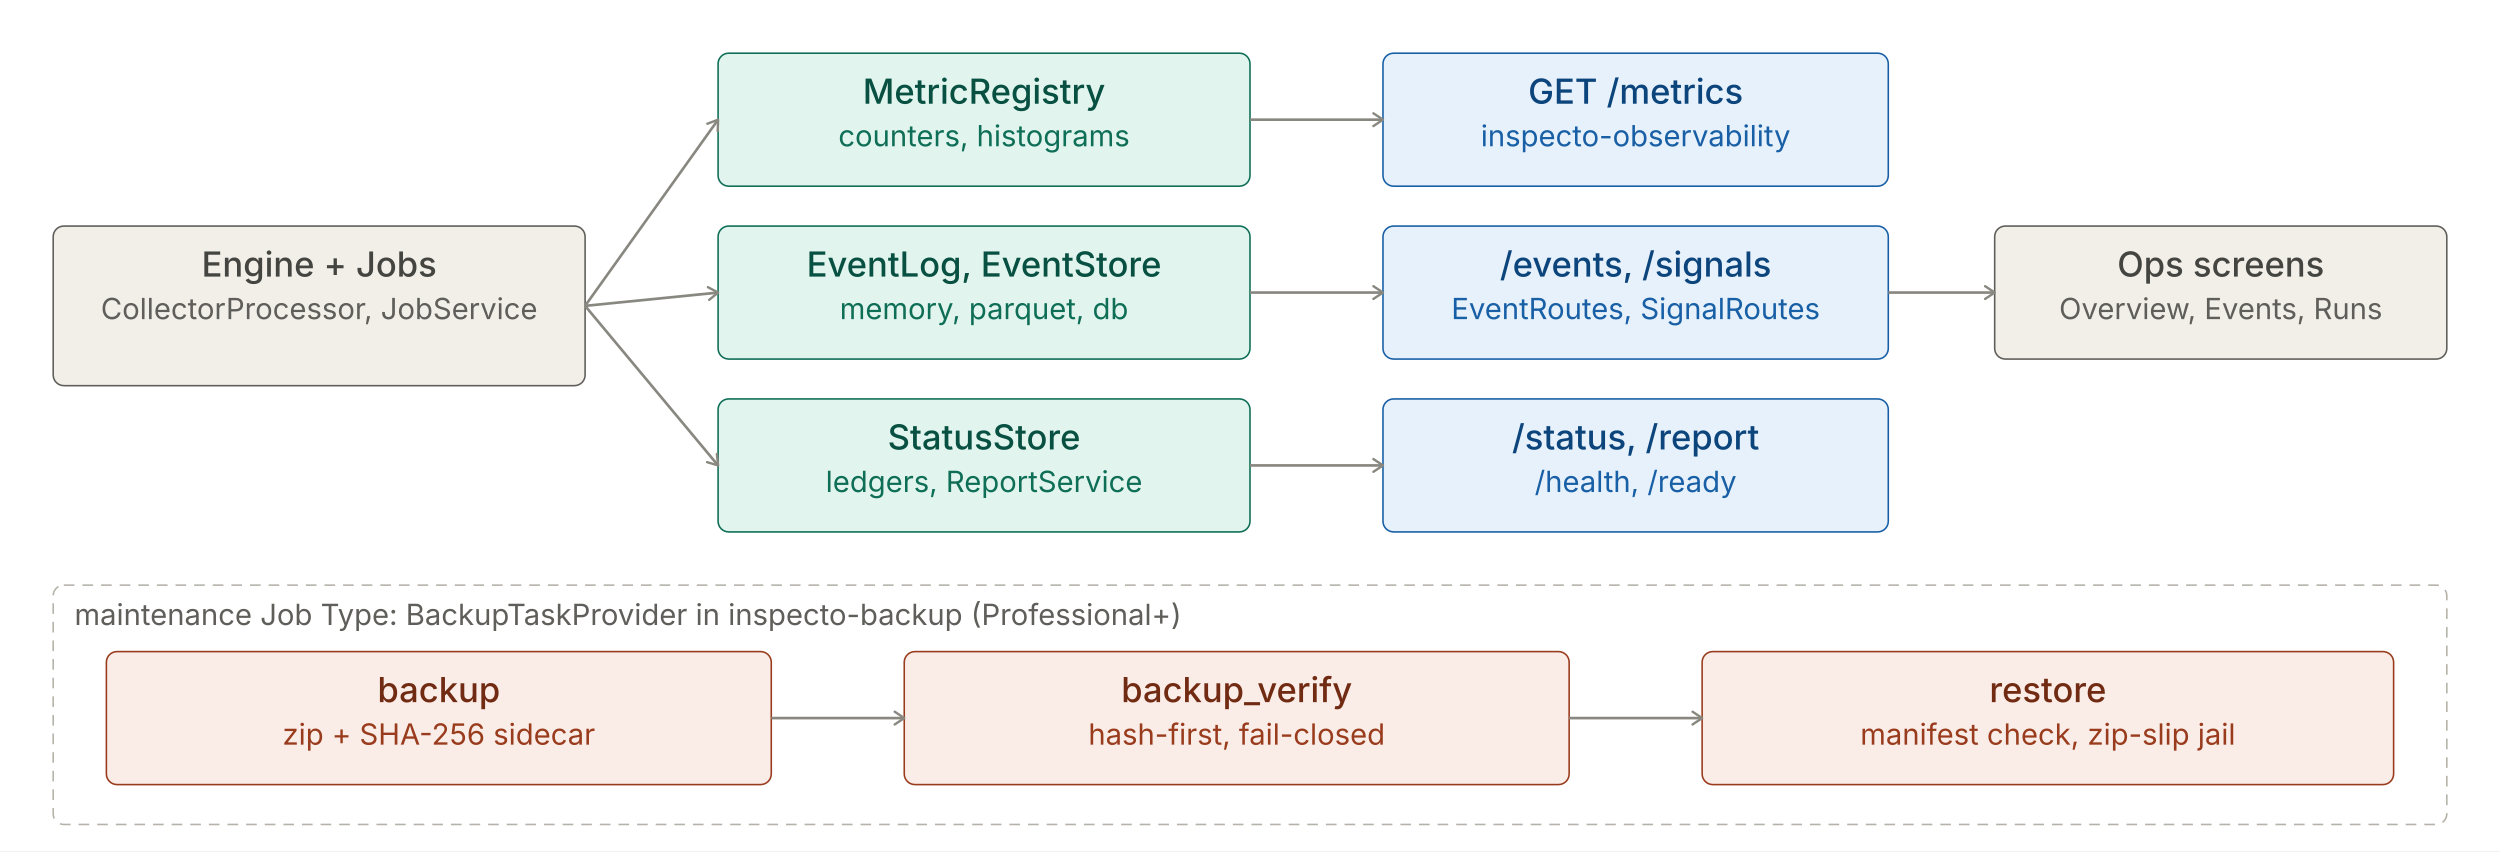
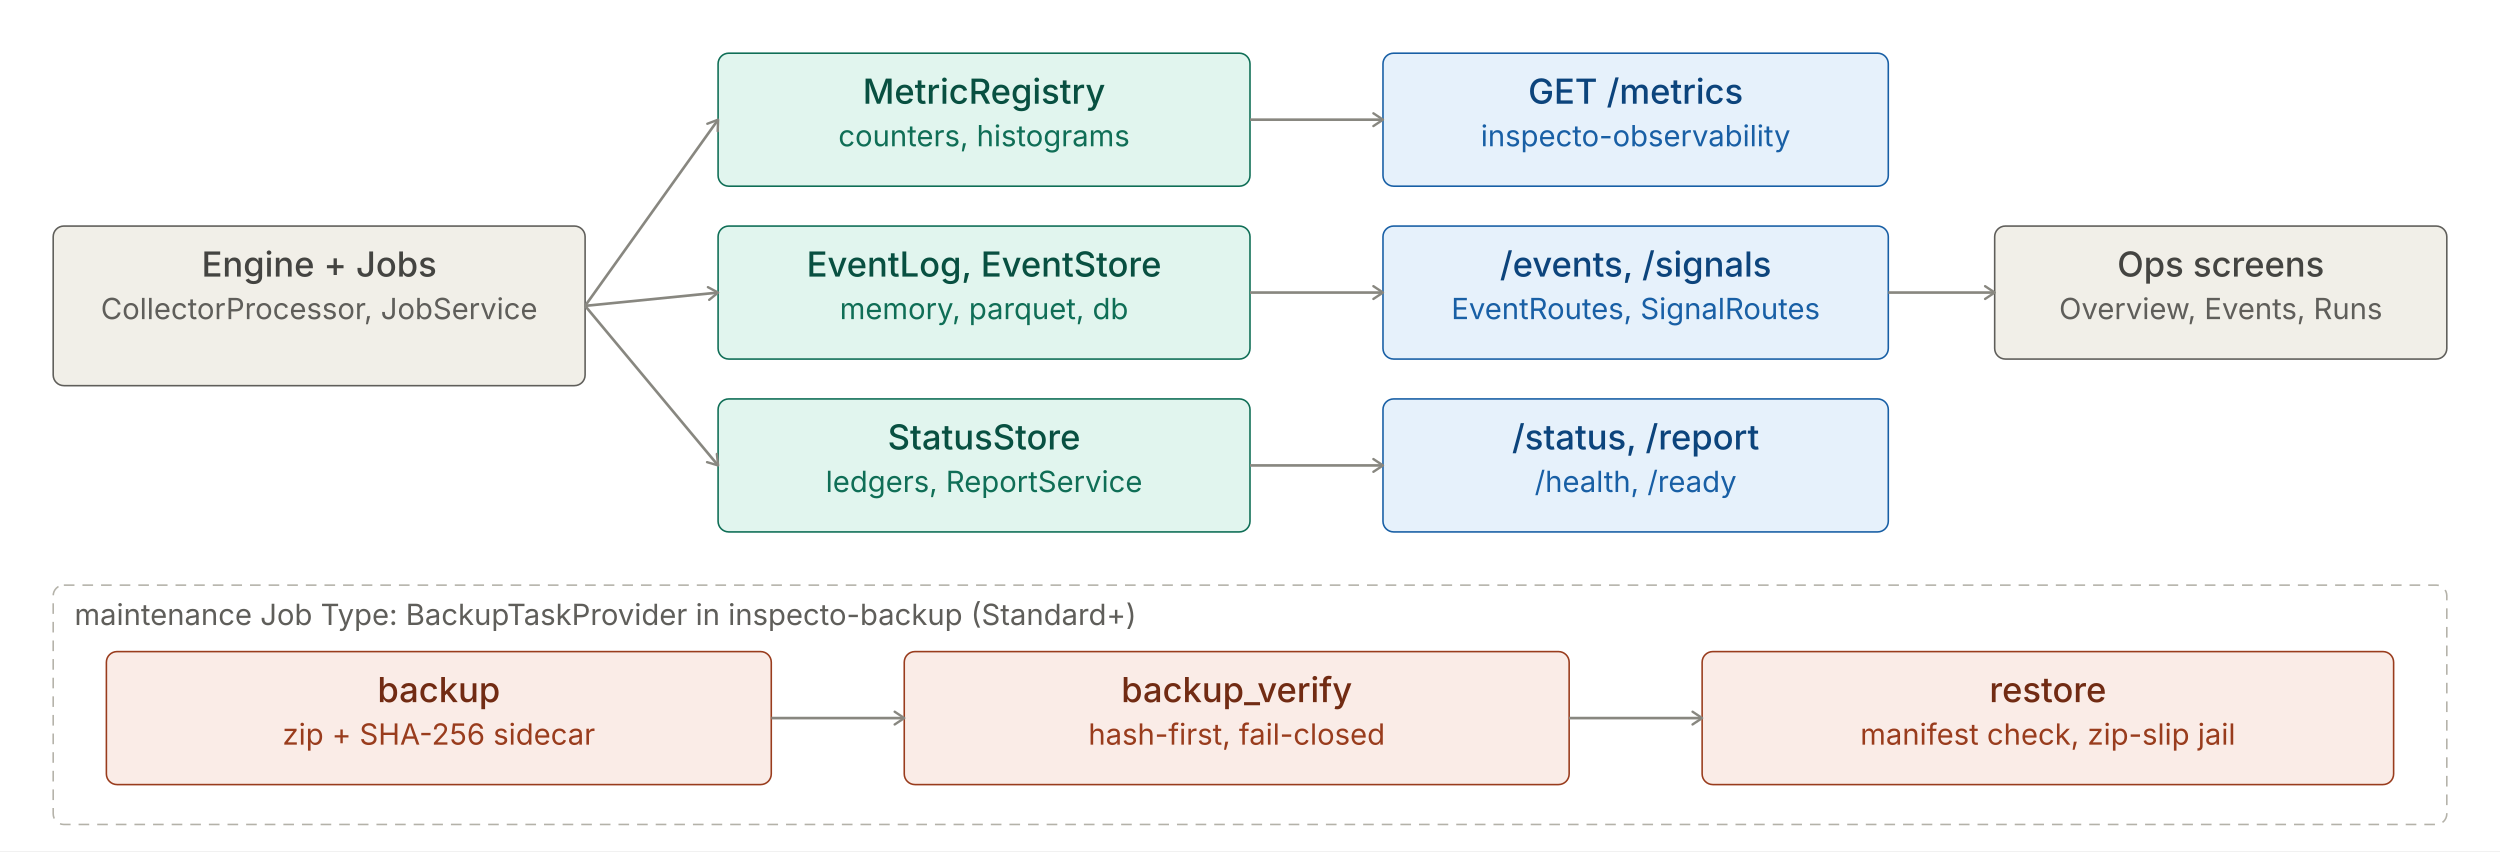
<svg xmlns="http://www.w3.org/2000/svg" width="940" viewBox="0 0 940 320" role="img" font-family="system-ui, -apple-system, Segoe UI, sans-serif">
  <defs>
    <marker id="a" viewBox="0 0 10 10" refX="8" refY="5" markerWidth="6" markerHeight="6" orient="auto-start-reverse">
      <path d="M2 1L8 5L2 9" fill="none" stroke="#888780" stroke-width="1.5" stroke-linecap="round" stroke-linejoin="round" />
    </marker>
  </defs>
  <rect x="0" y="0" width="940" height="320" fill="#FFFFFF" />
  <rect x="20" y="85" width="200" height="60" rx="4" fill="#F1EFE8" stroke="#5F5E5A" stroke-width="0.6" />
  <text x="120" y="104" text-anchor="middle" font-size="13" font-weight="500" fill="#444441">Engine + Jobs</text>
  <text x="120" y="120" text-anchor="middle" font-size="11" fill="#5F5E5A">CollectorProcessor, JobService</text>
  <rect x="270" y="20" width="200" height="50" rx="4" fill="#E1F5EE" stroke="#0F6E56" stroke-width="0.6" />
  <text x="370" y="39" text-anchor="middle" font-size="13" font-weight="500" fill="#085041">MetricRegistry</text>
  <text x="370" y="55" text-anchor="middle" font-size="11" fill="#0F6E56">counters, histograms</text>
  <rect x="270" y="85" width="200" height="50" rx="4" fill="#E1F5EE" stroke="#0F6E56" stroke-width="0.6" />
  <text x="370" y="104" text-anchor="middle" font-size="13" font-weight="500" fill="#085041">EventLog, EventStore</text>
  <text x="370" y="120" text-anchor="middle" font-size="11" fill="#0F6E56">memory, parquet, db</text>
  <rect x="270" y="150" width="200" height="50" rx="4" fill="#E1F5EE" stroke="#0F6E56" stroke-width="0.6" />
  <text x="370" y="169" text-anchor="middle" font-size="13" font-weight="500" fill="#085041">StatusStore</text>
  <text x="370" y="185" text-anchor="middle" font-size="11" fill="#0F6E56">ledgers, ReportService</text>
  <line x1="220" y1="115" x2="270" y2="45" stroke="#888780" stroke-width="1" marker-end="url(#a)" />
  <line x1="220" y1="115" x2="270" y2="110" stroke="#888780" stroke-width="1" marker-end="url(#a)" />
  <line x1="220" y1="115" x2="270" y2="175" stroke="#888780" stroke-width="1" marker-end="url(#a)" />
  <rect x="520" y="20" width="190" height="50" rx="4" fill="#E6F1FB" stroke="#185FA5" stroke-width="0.6" />
  <text x="615" y="39" text-anchor="middle" font-size="13" font-weight="500" fill="#0C447C">GET /metrics</text>
  <text x="615" y="55" text-anchor="middle" font-size="11" fill="#185FA5">inspecto-observability</text>
  <rect x="520" y="85" width="190" height="50" rx="4" fill="#E6F1FB" stroke="#185FA5" stroke-width="0.6" />
  <text x="615" y="104" text-anchor="middle" font-size="13" font-weight="500" fill="#0C447C">/events, /signals</text>
  <text x="615" y="120" text-anchor="middle" font-size="11" fill="#185FA5">EventRoutes, SignalRoutes</text>
  <rect x="520" y="150" width="190" height="50" rx="4" fill="#E6F1FB" stroke="#185FA5" stroke-width="0.6" />
  <text x="615" y="169" text-anchor="middle" font-size="13" font-weight="500" fill="#0C447C">/status, /report</text>
  <text x="615" y="185" text-anchor="middle" font-size="11" fill="#185FA5">/health, /ready</text>
  <line x1="470" y1="45" x2="520" y2="45" stroke="#888780" stroke-width="1" marker-end="url(#a)" />
  <line x1="470" y1="110" x2="520" y2="110" stroke="#888780" stroke-width="1" marker-end="url(#a)" />
  <line x1="470" y1="175" x2="520" y2="175" stroke="#888780" stroke-width="1" marker-end="url(#a)" />
  <rect x="750" y="85" width="170" height="50" rx="4" fill="#F1EFE8" stroke="#5F5E5A" stroke-width="0.6" />
  <text x="835" y="104" text-anchor="middle" font-size="13" font-weight="500" fill="#444441">Ops screens</text>
  <text x="835" y="120" text-anchor="middle" font-size="11" fill="#5F5E5A">Overview, Events, Runs</text>
  <line x1="710" y1="110" x2="750" y2="110" stroke="#888780" stroke-width="1" marker-end="url(#a)" />
  <rect x="20" y="220" width="900" height="90" rx="4" fill="none" stroke="#B4B2A9" stroke-width="0.6" stroke-dasharray="4 3" />
-   <text x="28" y="235" font-size="11" fill="#5F5E5A">maintenance Job Type: BackupTaskProvider in inspecto-backup (Professional+)</text>
+   <text x="28" y="235" font-size="11" fill="#5F5E5A">maintenance Job Type: BackupTaskProvider in inspecto-backup (Standard+)</text>
  <rect x="40" y="245" width="250" height="50" rx="4" fill="#FAECE7" stroke="#993C1D" stroke-width="0.6" />
  <text x="165" y="264" text-anchor="middle" font-size="13" font-weight="500" fill="#712B13">backup</text>
  <text x="165" y="280" text-anchor="middle" font-size="11" fill="#993C1D">zip + SHA-256 sidecar</text>
  <rect x="340" y="245" width="250" height="50" rx="4" fill="#FAECE7" stroke="#993C1D" stroke-width="0.6" />
  <text x="465" y="264" text-anchor="middle" font-size="13" font-weight="500" fill="#712B13">backup_verify</text>
  <text x="465" y="280" text-anchor="middle" font-size="11" fill="#993C1D">hash-first, fail-closed</text>
  <rect x="640" y="245" width="260" height="50" rx="4" fill="#FAECE7" stroke="#993C1D" stroke-width="0.6" />
  <text x="770" y="264" text-anchor="middle" font-size="13" font-weight="500" fill="#712B13">restore</text>
  <text x="770" y="280" text-anchor="middle" font-size="11" fill="#993C1D">manifest check, zip-slip jail</text>
  <line x1="290" y1="270" x2="340" y2="270" stroke="#888780" stroke-width="1" marker-end="url(#a)" />
  <line x1="590" y1="270" x2="640" y2="270" stroke="#888780" stroke-width="1" marker-end="url(#a)" />
</svg>
